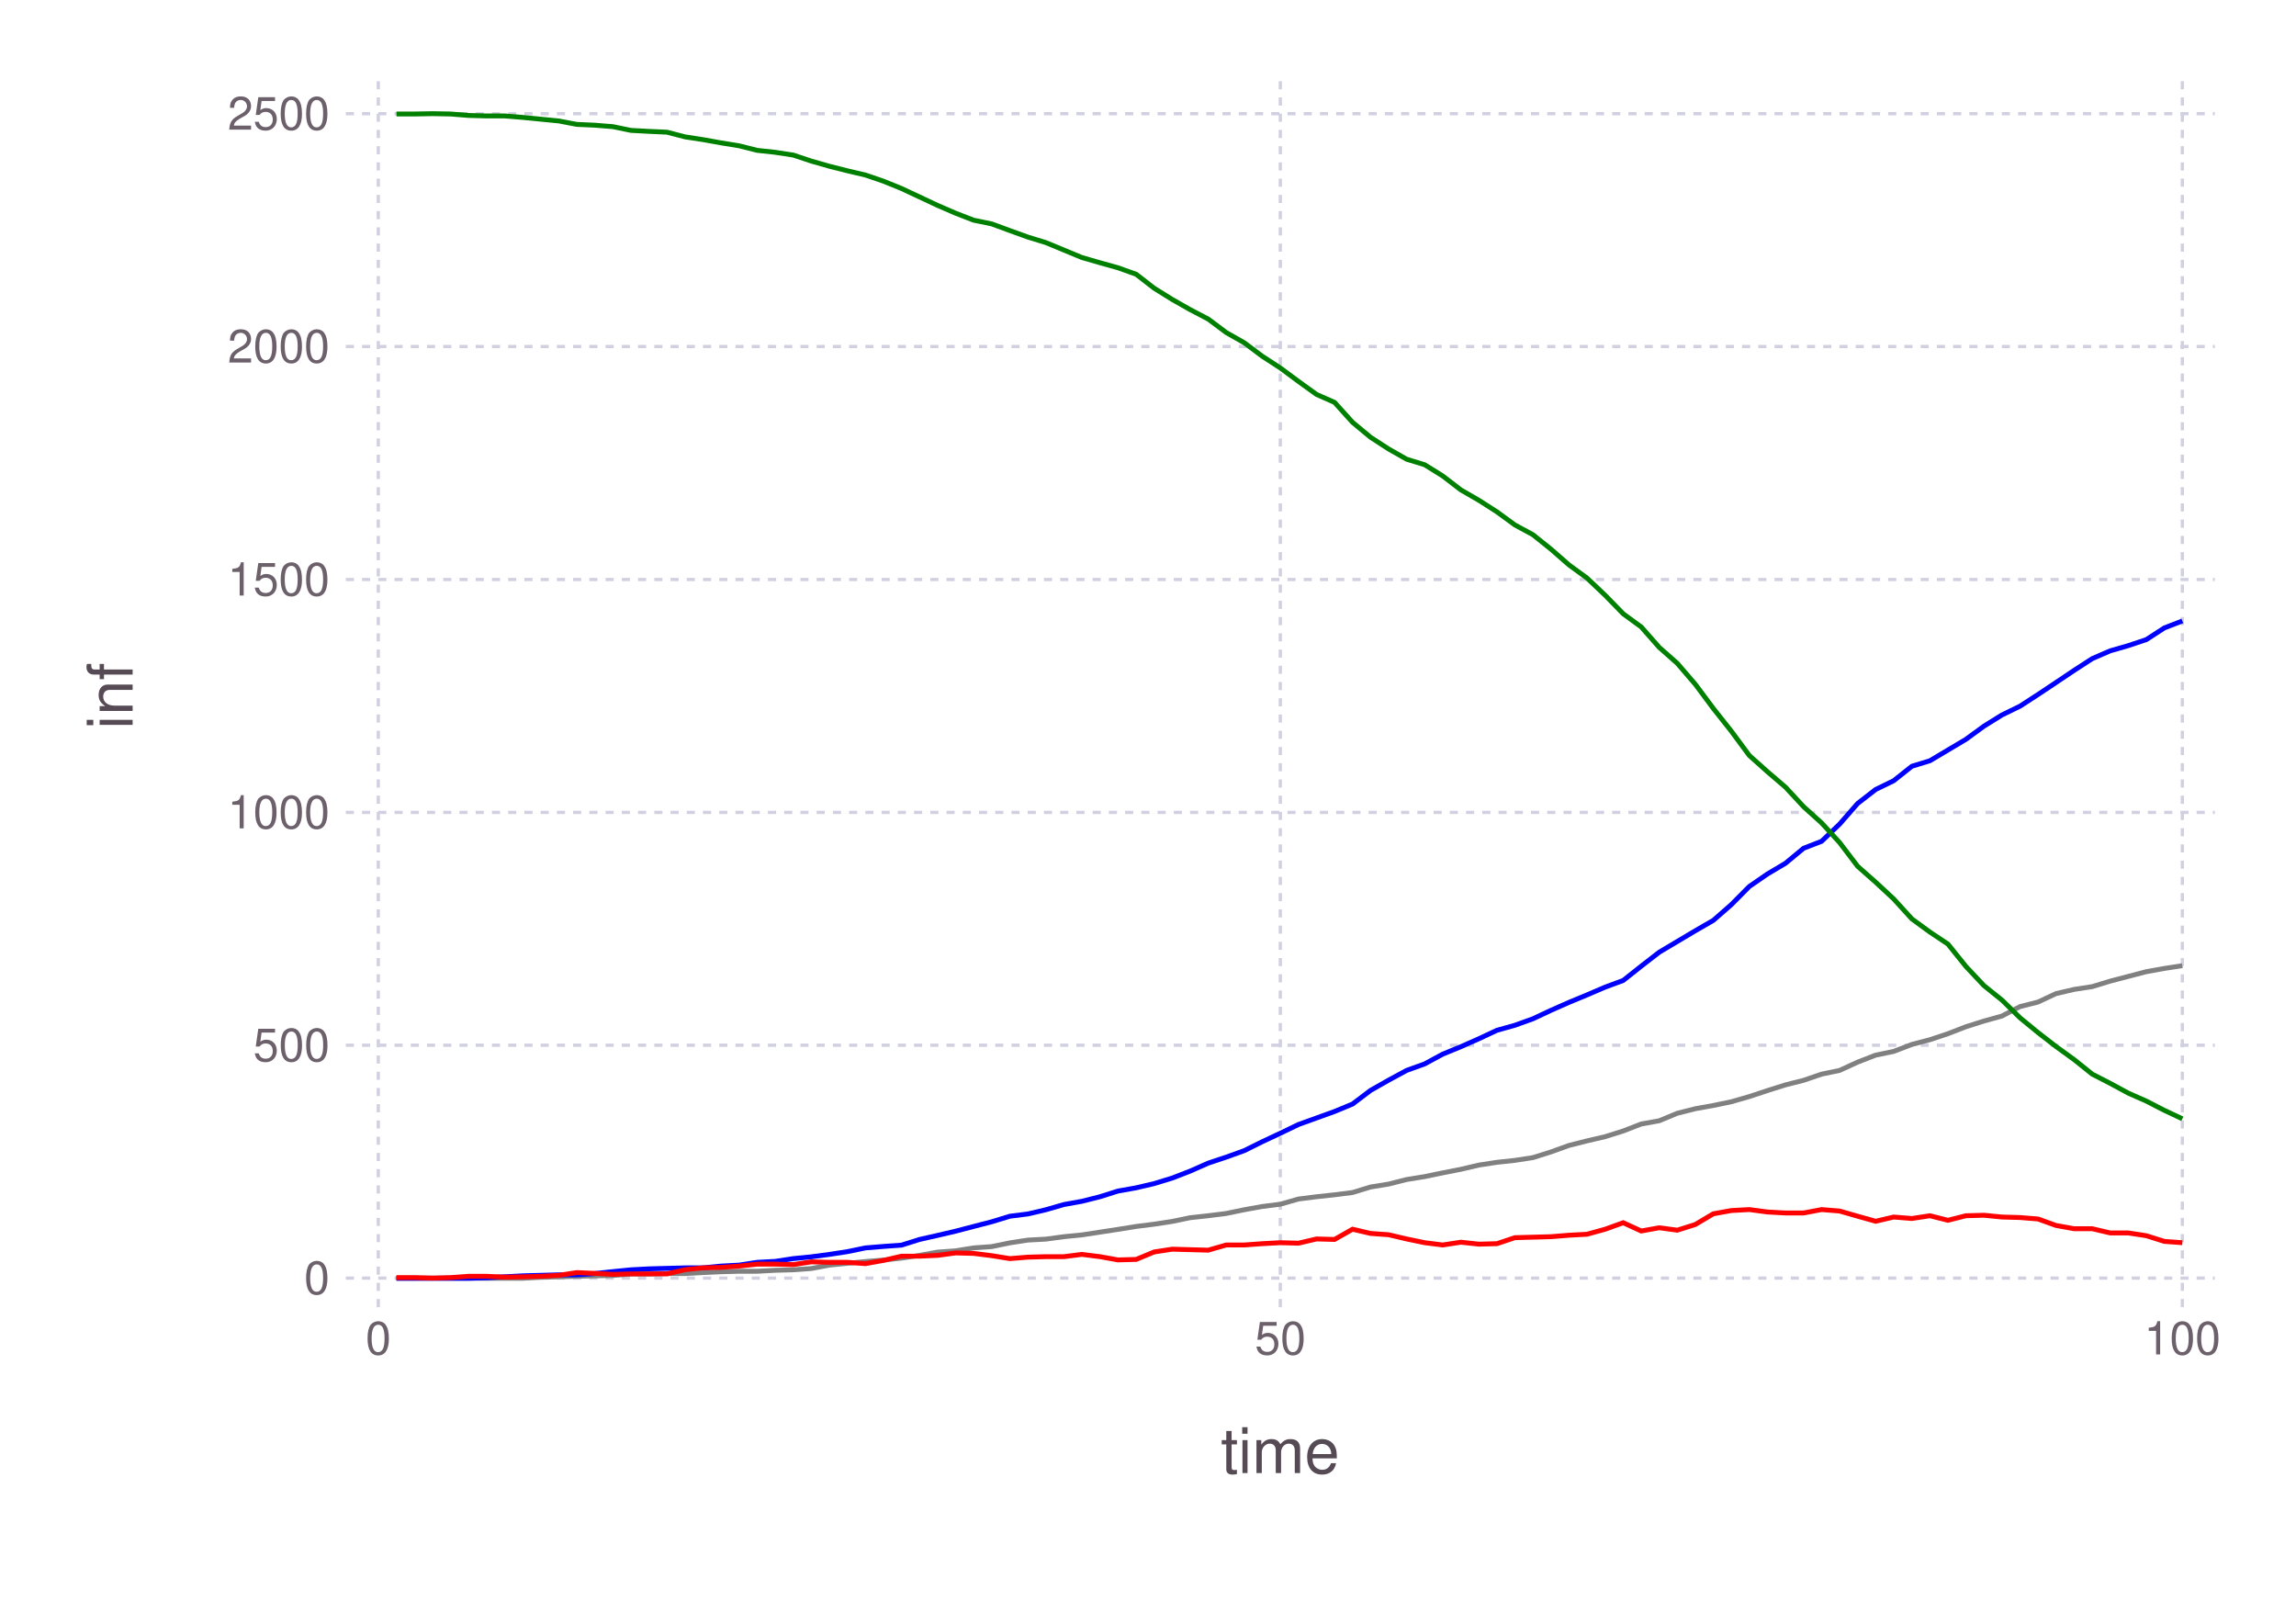
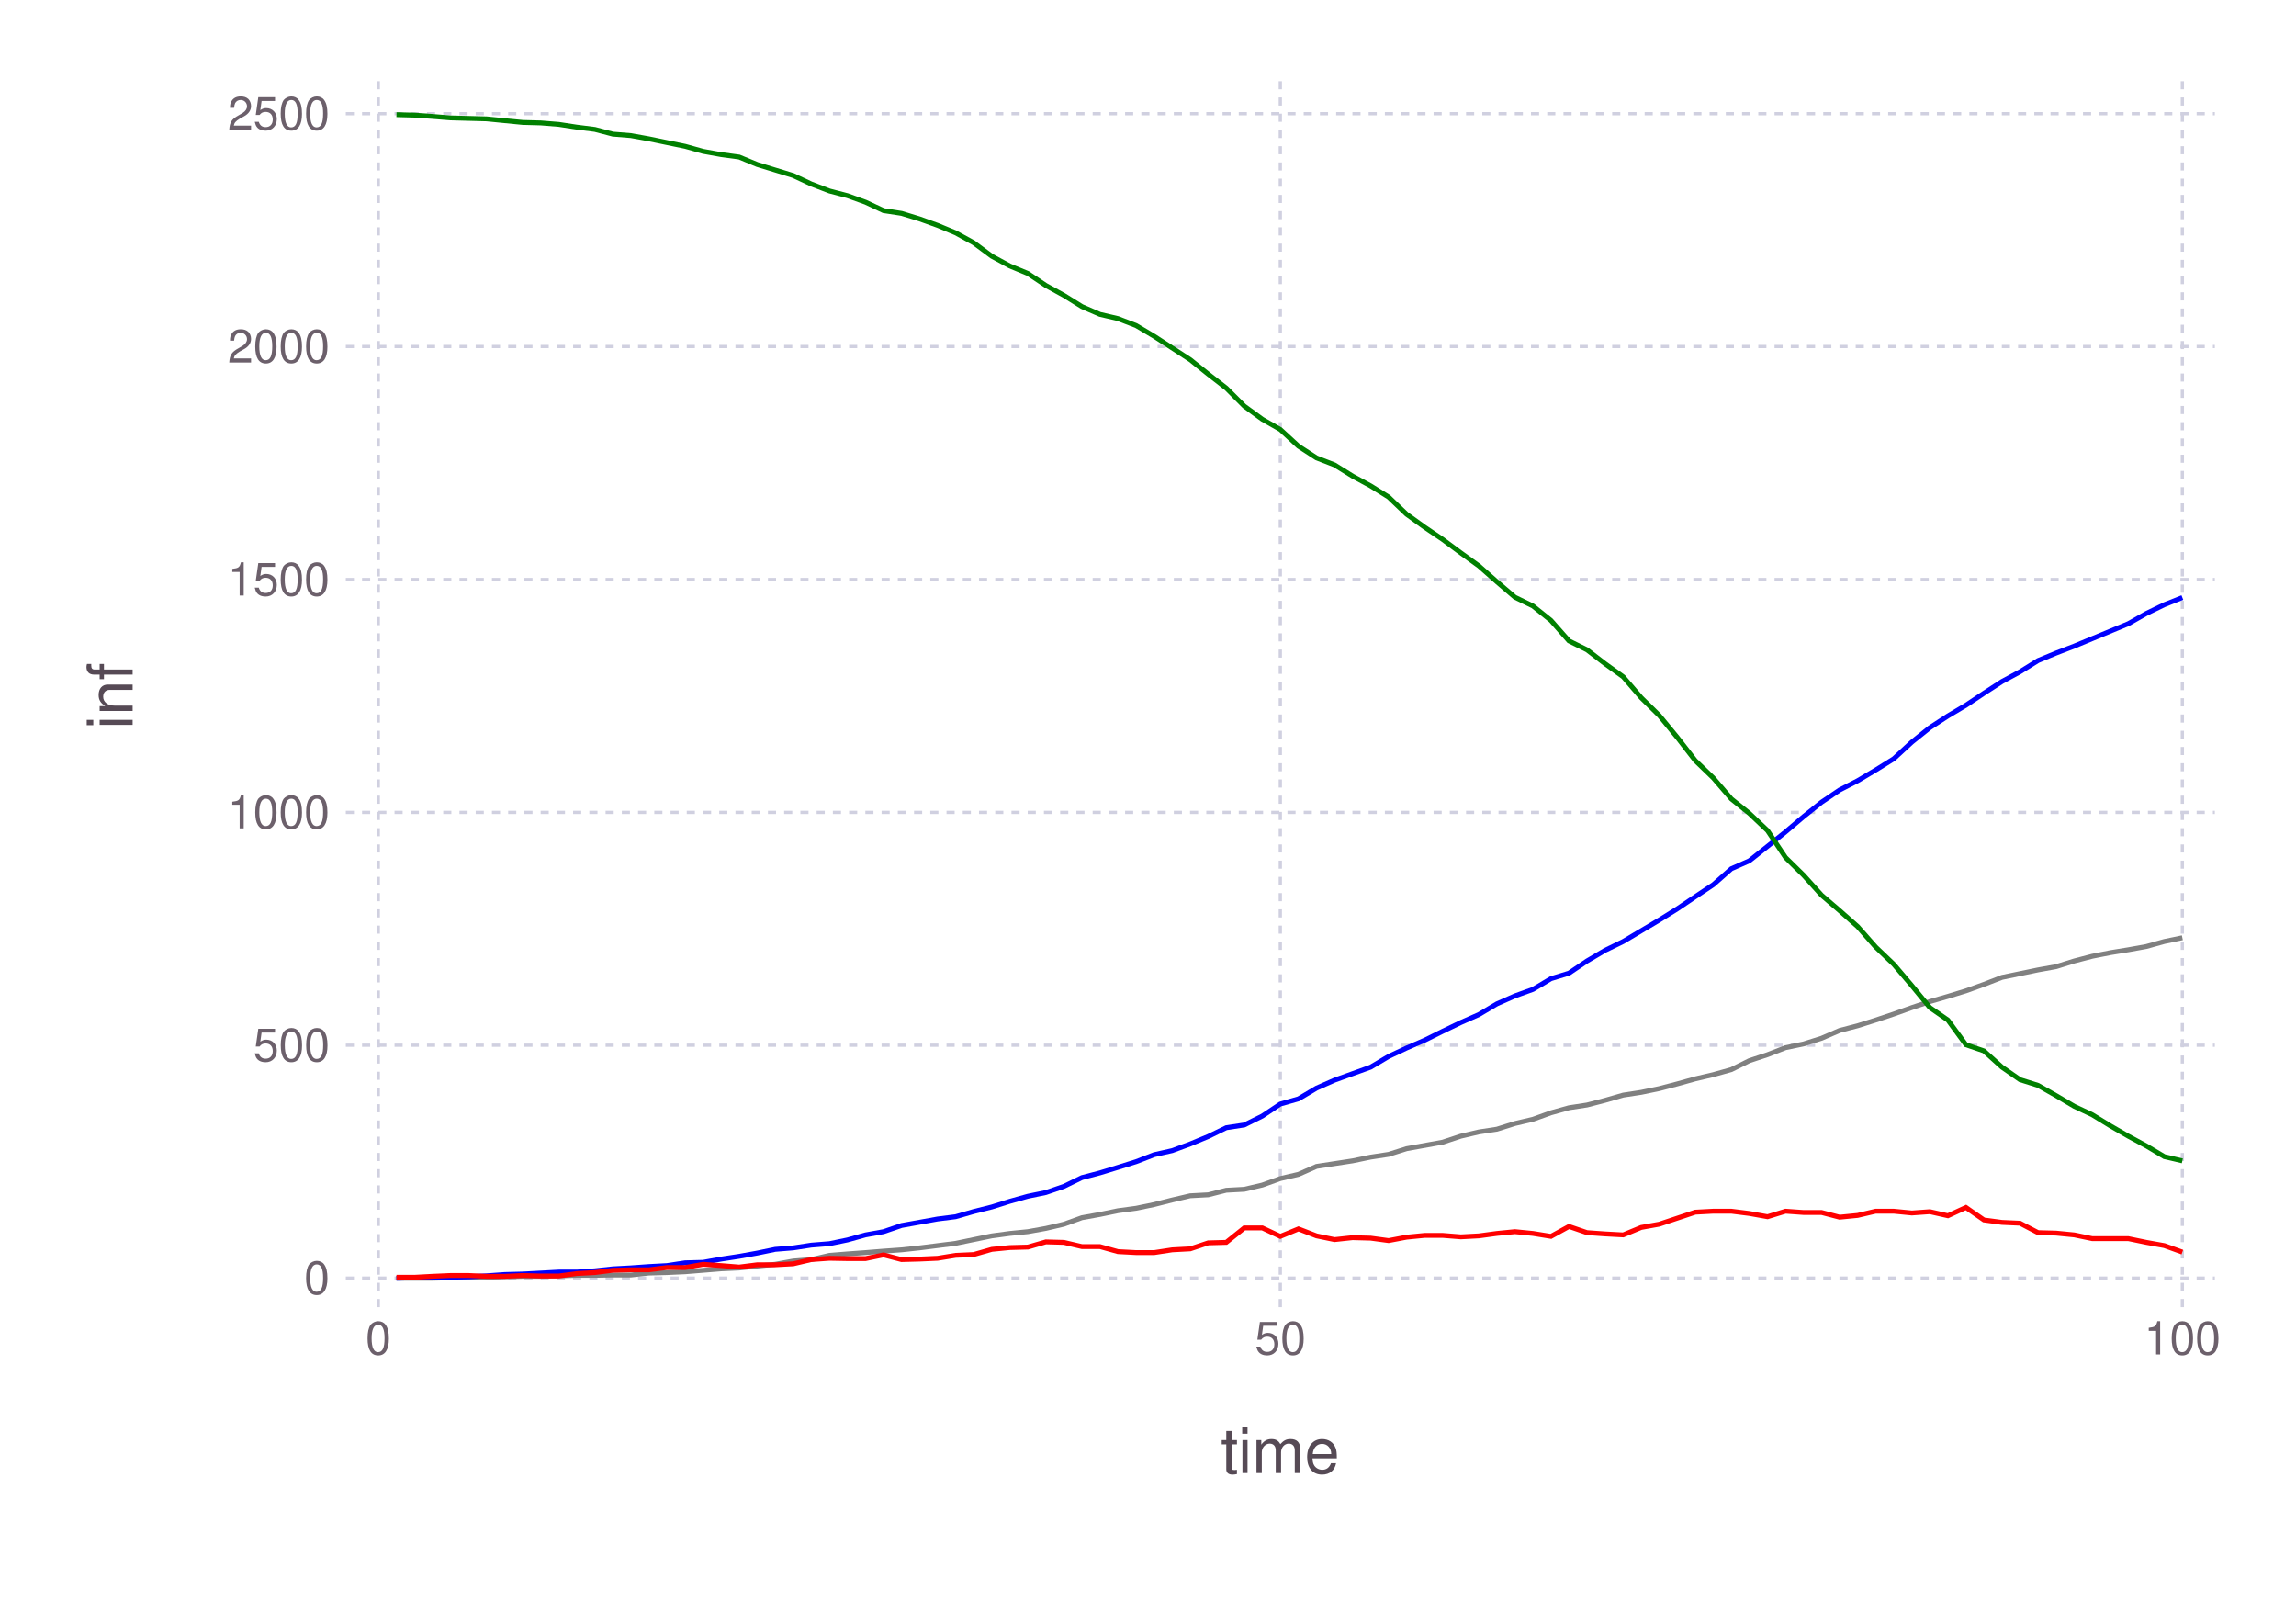
<svg xmlns="http://www.w3.org/2000/svg" version="1.2" width="141.42mm" height="100mm" viewBox="0 0 141.42 100" stroke="none" fill="#000000" stroke-width="0.3" font-size="3.88">
  <defs>
    <marker id="arrow" markerWidth="15" markerHeight="7" refX="5" refY="3.5" orient="auto" markerUnits="strokeWidth">
      <path d="M0,0 L15,3.5 L0,7 z" stroke="context-stroke" fill="context-stroke" />
    </marker>
  </defs>
-   <g class="plotroot xscalable yscalable" id="img-c9343e78-1">
-     <g font-size="3.88" font-family="'PT Sans','Helvetica Neue','Helvetica',sans-serif" fill="#564A55" stroke="#000000" stroke-opacity="0.000" id="img-c9343e78-2">
+   <g class="plotroot xscalable yscalable" id="img-646c1aeb-1">
+     <g font-size="3.88" font-family="'PT Sans','Helvetica Neue','Helvetica',sans-serif" fill="#564A55" stroke="#000000" stroke-opacity="0.000" id="img-646c1aeb-2">
      <g transform="translate(78.86,88.39)">
        <g class="primitive">
          <text text-anchor="middle" dy="0.6em">time</text>
        </g>
      </g>
    </g>
-     <g class="guide xlabels" font-size="2.82" font-family="'PT Sans Caption','Helvetica Neue','Helvetica',sans-serif" fill="#6C606B" id="img-c9343e78-3">
+     <g class="guide xlabels" font-size="2.82" font-family="'PT Sans Caption','Helvetica Neue','Helvetica',sans-serif" fill="#6C606B" id="img-646c1aeb-3">
      <g transform="translate(23.3,81.72)">
        <g class="primitive">
          <text text-anchor="middle" dy="0.6em">0</text>
        </g>
      </g>
      <g transform="translate(78.86,81.72)">
        <g class="primitive">
          <text text-anchor="middle" dy="0.6em">50</text>
        </g>
      </g>
      <g transform="translate(134.42,81.72)">
        <g class="primitive">
          <text text-anchor="middle" dy="0.6em">100</text>
        </g>
      </g>
    </g>
-     <g clip-path="url(#img-c9343e78-4)">
-       <g id="img-c9343e78-5">
-         <g pointer-events="visible" fill="#000000" fill-opacity="0.000" stroke="#000000" stroke-opacity="0.000" class="guide background" id="img-c9343e78-6">
-           <g transform="translate(78.86,42.86)" id="img-c9343e78-7">
+     <g clip-path="url(#img-646c1aeb-4)">
+       <g id="img-646c1aeb-5">
+         <g pointer-events="visible" stroke-width="0.3" fill="#000000" fill-opacity="0.000" stroke="#000000" stroke-opacity="0.000" class="guide background" id="img-646c1aeb-6">
+           <g transform="translate(78.86,42.86)" id="img-646c1aeb-7">
            <path d="M-57.56,-37.86 L 57.56 -37.86 57.56 37.86 -57.56 37.86 z" class="primitive" />
          </g>
        </g>
-         <g class="guide ygridlines xfixed" stroke-dasharray="0.5,0.5" stroke-width="0.2" stroke="#D0D0E0" id="img-c9343e78-8">
-           <g transform="translate(78.86,78.71)" id="img-c9343e78-9">
+         <g class="guide ygridlines xfixed" stroke-dasharray="0.5,0.5" stroke-width="0.2" stroke="#D0D0E0" id="img-646c1aeb-8">
+           <g transform="translate(78.86,78.71)" id="img-646c1aeb-9">
            <path fill="none" d="M-57.56,0 L 57.56 0" class="primitive" />
          </g>
-           <g transform="translate(78.86,64.37)" id="img-c9343e78-10">
+           <g transform="translate(78.86,64.37)" id="img-646c1aeb-10">
            <path fill="none" d="M-57.56,0 L 57.56 0" class="primitive" />
          </g>
-           <g transform="translate(78.86,50.03)" id="img-c9343e78-11">
+           <g transform="translate(78.86,50.03)" id="img-646c1aeb-11">
            <path fill="none" d="M-57.56,0 L 57.56 0" class="primitive" />
          </g>
-           <g transform="translate(78.86,35.69)" id="img-c9343e78-12">
+           <g transform="translate(78.86,35.69)" id="img-646c1aeb-12">
            <path fill="none" d="M-57.56,0 L 57.56 0" class="primitive" />
          </g>
-           <g transform="translate(78.86,21.34)" id="img-c9343e78-13">
+           <g transform="translate(78.86,21.34)" id="img-646c1aeb-13">
            <path fill="none" d="M-57.56,0 L 57.56 0" class="primitive" />
          </g>
-           <g transform="translate(78.86,7)" id="img-c9343e78-14">
+           <g transform="translate(78.86,7)" id="img-646c1aeb-14">
            <path fill="none" d="M-57.56,0 L 57.56 0" class="primitive" />
          </g>
        </g>
-         <g class="guide xgridlines yfixed" stroke-dasharray="0.5,0.5" stroke-width="0.2" stroke="#D0D0E0" id="img-c9343e78-15">
-           <g transform="translate(23.3,42.86)" id="img-c9343e78-16">
+         <g class="guide xgridlines yfixed" stroke-dasharray="0.5,0.5" stroke-width="0.2" stroke="#D0D0E0" id="img-646c1aeb-15">
+           <g transform="translate(23.3,42.86)" id="img-646c1aeb-16">
            <path fill="none" d="M0,-37.86 L 0 37.86" class="primitive" />
          </g>
-           <g transform="translate(78.86,42.86)" id="img-c9343e78-17">
+           <g transform="translate(78.86,42.86)" id="img-646c1aeb-17">
            <path fill="none" d="M0,-37.86 L 0 37.86" class="primitive" />
          </g>
-           <g transform="translate(134.42,42.86)" id="img-c9343e78-18">
+           <g transform="translate(134.42,42.86)" id="img-646c1aeb-18">
            <path fill="none" d="M0,-37.86 L 0 37.86" class="primitive" />
          </g>
        </g>
-         <g class="plotpanel" id="img-c9343e78-19">
-           <g stroke-width="0.3" fill="#000000" fill-opacity="0.000" class="geometry" id="img-c9343e78-20">
-             <g class="color_RGB{N0f8}(0.502,0.502,0.502)" stroke-dasharray="none" stroke="#808080" id="img-c9343e78-21">
-               <g transform="translate(79.42,72.25)" id="img-c9343e78-22">
-                 <path fill="none" d="M-55,6.47 L -53.89 6.47 -52.78 6.47 -51.67 6.47 -50.56 6.47 -49.45 6.47 -48.34 6.47 -47.22 6.47 -46.11 6.41 -45 6.38 -43.89 6.35 -42.78 6.32 -41.67 6.3 -40.56 6.21 -39.45 6.21 -38.34 6.18 -37.22 6.18 -36.11 6.12 -35 6.07 -33.89 6.04 -32.78 6.04 -31.67 5.98 -30.56 5.95 -29.45 5.87 -28.33 5.66 -27.22 5.55 -26.11 5.44 -25 5.35 -23.89 5.23 -22.78 5.06 -21.67 4.86 -20.56 4.78 -19.45 4.6 -18.33 4.52 -17.22 4.29 -16.11 4.12 -15 4.06 -13.89 3.91 -12.78 3.8 -11.67 3.63 -10.56 3.46 -9.44 3.28 -8.33 3.14 -7.22 2.97 -6.11 2.74 -5 2.62 -3.89 2.48 -2.78 2.25 -1.67 2.05 -0.56 1.91 0.56 1.59 1.67 1.45 2.78 1.33 3.89 1.19 5 0.85 6.11 0.67 7.22 0.39 8.33 0.21 9.44 -0.02 10.56 -0.24 11.67 -0.5 12.78 -0.67 13.89 -0.79 15 -0.96 16.11 -1.31 17.22 -1.71 18.33 -1.99 19.45 -2.25 20.56 -2.6 21.67 -3.03 22.78 -3.23 23.89 -3.69 25 -3.97 26.11 -4.17 27.22 -4.4 28.33 -4.72 29.45 -5.09 30.56 -5.44 31.67 -5.72 32.78 -6.1 33.89 -6.33 35 -6.84 36.11 -7.27 37.22 -7.5 38.34 -7.93 39.45 -8.22 40.56 -8.59 41.67 -9.02 42.78 -9.37 43.89 -9.68 45 -10.26 46.11 -10.54 47.22 -11.06 48.34 -11.32 49.45 -11.49 50.56 -11.83 51.67 -12.12 52.78 -12.41 53.89 -12.61 55 -12.78" class="primitive" />
+         <g class="plotpanel" id="img-646c1aeb-19">
+           <g stroke-width="0.3" fill="#000000" fill-opacity="0.000" class="geometry" id="img-646c1aeb-20">
+             <g class="color_RGB{N0f8}(0.502,0.502,0.502)" stroke-dasharray="none" stroke="#808080" id="img-646c1aeb-21">
+               <g transform="translate(79.42,70.97)" id="img-646c1aeb-22">
+                 <path fill="none" d="M-55,7.75 L -53.89 7.75 -52.78 7.75 -51.67 7.72 -50.56 7.72 -49.45 7.69 -48.34 7.66 -47.22 7.63 -46.11 7.63 -45 7.6 -43.89 7.57 -42.78 7.57 -41.67 7.55 -40.56 7.55 -39.45 7.43 -38.34 7.4 -37.22 7.35 -36.11 7.26 -35 7.17 -33.89 7.12 -32.78 7 -31.67 6.89 -30.56 6.69 -29.45 6.6 -28.33 6.34 -27.22 6.25 -26.11 6.17 -25 6.08 -23.89 6 -22.78 5.88 -21.67 5.74 -20.56 5.6 -19.45 5.37 -18.33 5.14 -17.22 4.99 -16.11 4.88 -15 4.68 -13.89 4.42 -12.78 4.02 -11.67 3.82 -10.56 3.59 -9.44 3.44 -8.33 3.21 -7.22 2.93 -6.11 2.67 -5 2.61 -3.89 2.33 -2.78 2.27 -1.67 2.01 -0.56 1.61 0.56 1.35 1.67 0.86 2.78 0.69 3.89 0.52 5 0.29 6.11 0.12 7.22 -0.23 8.33 -0.43 9.44 -0.63 10.56 -1 11.67 -1.26 12.78 -1.43 13.89 -1.78 15 -2.04 16.11 -2.44 17.22 -2.75 18.33 -2.92 19.45 -3.21 20.56 -3.53 21.67 -3.7 22.78 -3.93 23.89 -4.22 25 -4.53 26.11 -4.79 27.22 -5.1 28.33 -5.65 29.45 -6.02 30.56 -6.45 31.67 -6.68 32.78 -7.03 33.89 -7.51 35 -7.8 36.11 -8.15 37.22 -8.52 38.34 -8.92 39.45 -9.29 40.56 -9.61 41.67 -9.95 42.78 -10.35 43.89 -10.78 45 -11.01 46.11 -11.24 47.22 -11.44 48.34 -11.79 49.45 -12.08 50.56 -12.3 51.67 -12.48 52.78 -12.68 53.89 -12.99 55 -13.22" class="primitive" />
              </g>
            </g>
          </g>
-           <g stroke-width="0.3" fill="#000000" fill-opacity="0.000" class="geometry" id="img-c9343e78-23">
-             <g class="color_RGB{N0f8}(0.0,0.0,1.0)" stroke-dasharray="none" stroke="#0000FF" id="img-c9343e78-24">
-               <g transform="translate(79.42,65.24)" id="img-c9343e78-25">
-                 <path fill="none" d="M-55,13.48 L -53.89 13.48 -52.78 13.48 -51.67 13.48 -50.56 13.48 -49.45 13.45 -48.34 13.39 -47.22 13.33 -46.11 13.3 -45 13.27 -43.89 13.27 -42.78 13.19 -41.67 13.07 -40.56 12.96 -39.45 12.9 -38.34 12.87 -37.22 12.84 -36.11 12.84 -35 12.73 -33.89 12.67 -32.78 12.5 -31.67 12.44 -30.56 12.27 -29.45 12.16 -28.33 12.01 -27.22 11.84 -26.11 11.61 -25 11.52 -23.89 11.44 -22.78 11.09 -21.67 10.84 -20.56 10.58 -19.45 10.29 -18.33 10 -17.22 9.66 -16.11 9.52 -15 9.26 -13.89 8.94 -12.78 8.74 -11.67 8.46 -10.56 8.11 -9.44 7.91 -8.33 7.65 -7.22 7.31 -6.11 6.88 -5 6.39 -3.89 6.02 -2.78 5.62 -1.67 5.07 -0.56 4.55 0.56 4.01 1.67 3.61 2.78 3.21 3.89 2.75 5 1.91 6.11 1.28 7.22 0.68 8.33 0.28 9.44 -0.32 10.56 -0.78 11.67 -1.27 12.78 -1.79 13.89 -2.1 15 -2.5 16.11 -3.02 17.22 -3.51 18.33 -3.97 19.45 -4.45 20.56 -4.86 21.67 -5.74 22.78 -6.6 23.89 -7.26 25 -7.92 26.11 -8.56 27.22 -9.53 28.33 -10.65 29.45 -11.42 30.56 -12.08 31.67 -13 32.78 -13.43 33.89 -14.49 35 -15.76 36.11 -16.62 37.22 -17.16 38.34 -18.05 39.45 -18.39 40.56 -19.05 41.67 -19.71 42.78 -20.52 43.89 -21.21 45 -21.75 46.11 -22.47 47.22 -23.21 48.34 -23.96 49.45 -24.68 50.56 -25.16 51.67 -25.48 52.78 -25.85 53.89 -26.57 55 -27" class="primitive" />
+           <g stroke-width="0.3" fill="#000000" fill-opacity="0.000" class="geometry" id="img-646c1aeb-23">
+             <g class="color_RGB{N0f8}(0.0,0.0,1.0)" stroke-dasharray="none" stroke="#0000FF" id="img-646c1aeb-24">
+               <g transform="translate(79.42,63.96)" id="img-646c1aeb-25">
+                 <path fill="none" d="M-55,14.76 L -53.89 14.73 -52.78 14.7 -51.67 14.7 -50.56 14.67 -49.45 14.61 -48.34 14.53 -47.22 14.5 -46.11 14.44 -45 14.38 -43.89 14.38 -42.78 14.3 -41.67 14.18 -40.56 14.12 -39.45 14.04 -38.34 13.98 -37.22 13.81 -36.11 13.78 -35 13.58 -33.89 13.41 -32.78 13.21 -31.67 12.98 -30.56 12.89 -29.45 12.72 -28.33 12.63 -27.22 12.4 -26.11 12.09 -25 11.89 -23.89 11.51 -22.78 11.31 -21.67 11.11 -20.56 10.97 -19.45 10.65 -18.33 10.37 -17.22 10.02 -16.11 9.71 -15 9.48 -13.89 9.1 -12.78 8.56 -11.67 8.27 -10.56 7.93 -9.44 7.58 -8.33 7.15 -7.22 6.9 -6.11 6.49 -5 6.03 -3.89 5.49 -2.78 5.32 -1.67 4.77 -0.56 4.03 0.56 3.71 1.67 3.05 2.78 2.56 3.89 2.16 5 1.76 6.11 1.1 7.22 0.58 8.33 0.1 9.44 -0.45 10.56 -0.99 11.67 -1.48 12.78 -2.14 13.89 -2.63 15 -3.03 16.11 -3.69 17.22 -4.03 18.33 -4.78 19.45 -5.44 20.56 -5.98 21.67 -6.64 22.78 -7.3 23.89 -7.99 25 -8.74 26.11 -9.48 27.22 -10.46 28.33 -10.95 29.45 -11.84 30.56 -12.73 31.67 -13.67 32.78 -14.56 33.89 -15.31 35 -15.88 36.11 -16.54 37.22 -17.23 38.34 -18.26 39.45 -19.15 40.56 -19.87 41.67 -20.53 42.78 -21.27 43.89 -21.99 45 -22.59 46.11 -23.28 47.22 -23.74 48.34 -24.17 49.45 -24.63 50.56 -25.09 51.67 -25.55 52.78 -26.18 53.89 -26.72 55 -27.16" class="primitive" />
              </g>
            </g>
          </g>
-           <g stroke-width="0.3" fill="#000000" fill-opacity="0.000" class="geometry" id="img-c9343e78-26">
-             <g class="color_RGB{N0f8}(0.0,0.502,0.0)" stroke-dasharray="none" stroke="#008000" id="img-c9343e78-27">
-               <g transform="translate(79.42,28.96)" id="img-c9343e78-28">
-                 <path fill="none" d="M-55,-21.94 L -53.89 -21.94 -52.78 -21.96 -51.67 -21.94 -50.56 -21.85 -49.45 -21.82 -48.34 -21.82 -47.22 -21.73 -46.11 -21.62 -45 -21.51 -43.89 -21.3 -42.78 -21.25 -41.67 -21.16 -40.56 -20.93 -39.45 -20.87 -38.34 -20.82 -37.22 -20.53 -36.11 -20.36 -35 -20.16 -33.89 -19.98 -32.78 -19.7 -31.67 -19.58 -30.56 -19.41 -29.45 -19.04 -28.33 -18.72 -27.22 -18.44 -26.11 -18.18 -25 -17.8 -23.89 -17.35 -22.78 -16.83 -21.67 -16.31 -20.56 -15.83 -19.45 -15.4 -18.33 -15.17 -17.22 -14.76 -16.11 -14.36 -15 -14.02 -13.89 -13.56 -12.78 -13.1 -11.67 -12.78 -10.56 -12.47 -9.44 -12.07 -8.33 -11.21 -7.22 -10.52 -6.11 -9.89 -5 -9.31 -3.89 -8.48 -2.78 -7.85 -1.67 -7.02 -0.56 -6.3 0.56 -5.47 1.67 -4.67 2.78 -4.18 3.89 -2.95 5 -2.03 6.11 -1.31 7.22 -0.68 8.33 -0.34 9.44 0.35 10.56 1.21 11.67 1.85 12.78 2.56 13.89 3.37 15 3.97 16.11 4.86 17.22 5.83 18.33 6.64 19.45 7.7 20.56 8.84 21.67 9.65 22.78 10.91 23.89 11.89 25 13.18 26.11 14.67 27.22 16.07 28.33 17.57 29.45 18.57 30.56 19.52 31.67 20.72 32.78 21.72 33.89 22.93 35 24.39 36.11 25.37 37.22 26.4 38.34 27.63 39.45 28.44 40.56 29.18 41.67 30.56 42.78 31.74 43.89 32.63 45 33.72 46.11 34.63 47.22 35.49 48.34 36.3 49.45 37.19 50.56 37.76 51.67 38.36 52.78 38.85 53.89 39.42 55 39.94" class="primitive" />
+           <g stroke-width="0.3" fill="#000000" fill-opacity="0.000" class="geometry" id="img-646c1aeb-26">
+             <g class="color_RGB{N0f8}(0.0,0.502,0.0)" stroke-dasharray="none" stroke="#008000" id="img-646c1aeb-27">
+               <g transform="translate(79.42,31.65)" id="img-646c1aeb-28">
+                 <path fill="none" d="M-55,-24.59 L -53.89 -24.56 -52.78 -24.48 -51.67 -24.39 -50.56 -24.36 -49.45 -24.33 -48.34 -24.22 -47.22 -24.11 -46.11 -24.08 -45 -23.99 -43.89 -23.82 -42.78 -23.68 -41.67 -23.39 -40.56 -23.3 -39.45 -23.1 -38.34 -22.87 -37.22 -22.64 -36.11 -22.33 -35 -22.13 -33.89 -21.98 -32.78 -21.52 -31.67 -21.18 -30.56 -20.84 -29.45 -20.32 -28.33 -19.89 -27.22 -19.6 -26.11 -19.2 -25 -18.68 -23.89 -18.51 -22.78 -18.17 -21.67 -17.77 -20.56 -17.31 -19.45 -16.7 -18.33 -15.87 -17.22 -15.27 -16.11 -14.81 -15 -14.07 -13.89 -13.46 -12.78 -12.77 -11.67 -12.29 -10.56 -12.03 -9.44 -11.6 -8.33 -10.94 -7.22 -10.22 -6.11 -9.5 -5 -8.61 -3.89 -7.75 -2.78 -6.64 -1.67 -5.83 -0.56 -5.2 0.56 -4.17 1.67 -3.45 2.78 -3.02 3.89 -2.33 5 -1.73 6.11 -1.04 7.22 0.02 8.33 0.82 9.44 1.57 10.56 2.4 11.67 3.2 12.78 4.18 13.89 5.13 15 5.67 16.11 6.56 17.22 7.82 18.33 8.37 19.45 9.23 20.56 10.03 21.67 11.32 22.78 12.41 23.89 13.76 25 15.19 26.11 16.26 27.22 17.55 28.33 18.44 29.45 19.5 30.56 21.16 31.67 22.25 32.78 23.48 33.89 24.43 35 25.41 36.11 26.67 37.22 27.73 38.34 29.05 39.45 30.4 40.56 31.17 41.67 32.69 42.78 33.07 43.89 34.07 45 34.84 46.11 35.19 47.22 35.82 48.34 36.48 49.45 37 50.56 37.68 51.67 38.32 52.78 38.92 53.89 39.58 55 39.84" class="primitive" />
              </g>
            </g>
          </g>
-           <g stroke-width="0.3" fill="#000000" fill-opacity="0.000" class="geometry" id="img-c9343e78-29">
-             <g class="color_RGB{N0f8}(1.0,0.0,0.0)" stroke-dasharray="none" stroke="#FF0000" id="img-c9343e78-30">
-               <g transform="translate(79.42,76.69)" id="img-c9343e78-31">
-                 <path fill="none" d="M-55,1.99 L -53.89 1.99 -52.78 2.02 -51.67 1.99 -50.56 1.91 -49.45 1.91 -48.34 1.96 -47.22 1.94 -46.11 1.91 -45 1.85 -43.89 1.68 -42.78 1.73 -41.67 1.79 -40.56 1.76 -39.45 1.76 -38.34 1.76 -37.22 1.5 -36.11 1.39 -35 1.36 -33.89 1.28 -32.78 1.16 -31.67 1.16 -30.56 1.19 -29.45 1.02 -28.33 1.05 -27.22 1.05 -26.11 1.13 -25 0.93 -23.89 0.67 -22.78 0.67 -21.67 0.62 -20.56 0.47 -19.45 0.5 -18.33 0.64 -17.22 0.82 -16.11 0.73 -15 0.7 -13.89 0.7 -12.78 0.56 -11.67 0.7 -10.56 0.9 -9.44 0.87 -8.33 0.41 -7.22 0.24 -6.11 0.27 -5 0.3 -3.89 -0.02 -2.78 -0.02 -1.67 -0.1 -0.56 -0.16 0.56 -0.13 1.67 -0.39 2.78 -0.36 3.89 -0.99 5 -0.73 6.11 -0.65 7.22 -0.39 8.33 -0.16 9.44 -0.02 10.56 -0.19 11.67 -0.07 12.78 -0.1 13.89 -0.47 15 -0.5 16.11 -0.53 17.22 -0.62 18.33 -0.68 19.45 -0.99 20.56 -1.39 21.67 -0.88 22.78 -1.08 23.89 -0.93 25 -1.28 26.11 -1.94 27.22 -2.14 28.33 -2.2 29.45 -2.05 30.56 -1.99 31.67 -1.99 32.78 -2.2 33.89 -2.11 35 -1.79 36.11 -1.48 37.22 -1.74 38.34 -1.65 39.45 -1.82 40.56 -1.54 41.67 -1.82 42.78 -1.85 43.89 -1.74 45 -1.71 46.11 -1.62 47.22 -1.22 48.34 -1.02 49.45 -1.02 50.56 -0.76 51.67 -0.76 52.78 -0.59 53.89 -0.24 55 -0.16" class="primitive" />
+           <g stroke-width="0.3" fill="#000000" fill-opacity="0.000" class="geometry" id="img-646c1aeb-29">
+             <g class="color_RGB{N0f8}(1.0,0.0,0.0)" stroke-dasharray="none" stroke="#FF0000" id="img-646c1aeb-30">
+               <g transform="translate(79.42,76.57)" id="img-646c1aeb-31">
+                 <path fill="none" d="M-55,2.09 L -53.89 2.09 -52.78 2.03 -51.67 1.98 -50.56 1.98 -49.45 2.03 -48.34 2.03 -47.22 1.98 -46.11 2.01 -45 2.01 -43.89 1.86 -42.78 1.8 -41.67 1.66 -40.56 1.63 -39.45 1.63 -38.34 1.49 -37.22 1.49 -36.11 1.29 -35 1.37 -33.89 1.46 -32.78 1.32 -31.67 1.32 -30.56 1.26 -29.45 1 -28.33 0.92 -27.22 0.94 -26.11 0.94 -25 0.71 -23.89 1 -22.78 0.97 -21.67 0.92 -20.56 0.74 -19.45 0.69 -18.33 0.37 -17.22 0.26 -16.11 0.23 -15 -0.09 -13.89 -0.06 -12.78 0.2 -11.67 0.2 -10.56 0.51 -9.44 0.57 -8.33 0.57 -7.22 0.4 -6.11 0.34 -5 -0.03 -3.89 -0.06 -2.78 -0.95 -1.67 -0.95 -0.56 -0.43 0.56 -0.89 1.67 -0.46 2.78 -0.23 3.89 -0.35 5 -0.32 6.11 -0.17 7.22 -0.38 8.33 -0.49 9.44 -0.49 10.56 -0.4 11.67 -0.46 12.78 -0.61 13.89 -0.72 15 -0.61 16.11 -0.43 17.22 -1.04 18.33 -0.66 19.45 -0.58 20.56 -0.52 21.67 -0.98 22.78 -1.18 23.89 -1.55 25 -1.92 26.11 -1.98 27.22 -1.98 28.33 -1.84 29.45 -1.64 30.56 -1.98 31.67 -1.9 32.78 -1.9 33.89 -1.61 35 -1.72 36.11 -1.98 37.22 -1.98 38.34 -1.87 39.45 -1.95 40.56 -1.7 41.67 -2.21 42.78 -1.44 43.89 -1.29 45 -1.24 46.11 -0.66 47.22 -0.63 48.34 -0.52 49.45 -0.29 50.56 -0.29 51.67 -0.29 52.78 -0.06 53.89 0.14 55 0.54" class="primitive" />
              </g>
            </g>
          </g>
        </g>
      </g>
    </g>
-     <g class="guide ylabels" font-size="2.82" font-family="'PT Sans Caption','Helvetica Neue','Helvetica',sans-serif" fill="#6C606B" id="img-c9343e78-32">
-       <g transform="translate(20.3,78.71)" id="img-c9343e78-33">
+     <g class="guide ylabels" font-size="2.82" font-family="'PT Sans Caption','Helvetica Neue','Helvetica',sans-serif" fill="#6C606B" id="img-646c1aeb-32">
+       <g transform="translate(20.3,78.71)" id="img-646c1aeb-33">
        <g class="primitive">
          <text text-anchor="end" dy="0.35em">0</text>
        </g>
      </g>
-       <g transform="translate(20.3,64.37)" id="img-c9343e78-34">
+       <g transform="translate(20.3,64.37)" id="img-646c1aeb-34">
        <g class="primitive">
          <text text-anchor="end" dy="0.35em">500</text>
        </g>
      </g>
-       <g transform="translate(20.3,50.03)" id="img-c9343e78-35">
+       <g transform="translate(20.3,50.03)" id="img-646c1aeb-35">
        <g class="primitive">
          <text text-anchor="end" dy="0.35em">1000</text>
        </g>
      </g>
-       <g transform="translate(20.3,35.69)" id="img-c9343e78-36">
+       <g transform="translate(20.3,35.69)" id="img-646c1aeb-36">
        <g class="primitive">
          <text text-anchor="end" dy="0.35em">1500</text>
        </g>
      </g>
-       <g transform="translate(20.3,21.34)" id="img-c9343e78-37">
+       <g transform="translate(20.3,21.34)" id="img-646c1aeb-37">
        <g class="primitive">
          <text text-anchor="end" dy="0.35em">2000</text>
        </g>
      </g>
-       <g transform="translate(20.3,7)" id="img-c9343e78-38">
+       <g transform="translate(20.3,7)" id="img-646c1aeb-38">
        <g class="primitive">
          <text text-anchor="end" dy="0.35em">2500</text>
        </g>
      </g>
    </g>
-     <g font-size="3.88" font-family="'PT Sans','Helvetica Neue','Helvetica',sans-serif" fill="#564A55" stroke="#000000" stroke-opacity="0.000" id="img-c9343e78-39">
-       <g transform="translate(8.81,40.86)" id="img-c9343e78-40">
+     <g font-size="3.88" font-family="'PT Sans','Helvetica Neue','Helvetica',sans-serif" fill="#564A55" stroke="#000000" stroke-opacity="0.000" id="img-646c1aeb-39">
+       <g transform="translate(8.81,40.86)" id="img-646c1aeb-40">
        <g class="primitive">
          <text text-anchor="middle" dy="0.35em" transform="rotate(-90,0, 2)">inf</text>
        </g>
      </g>
    </g>
  </g>
  <defs>
-     <clipPath id="img-c9343e78-4">
+     <clipPath id="img-646c1aeb-4">
      <path d="M21.3,5 L 136.42 5 136.42 80.72 21.3 80.72" />
    </clipPath>
  </defs>
</svg>
